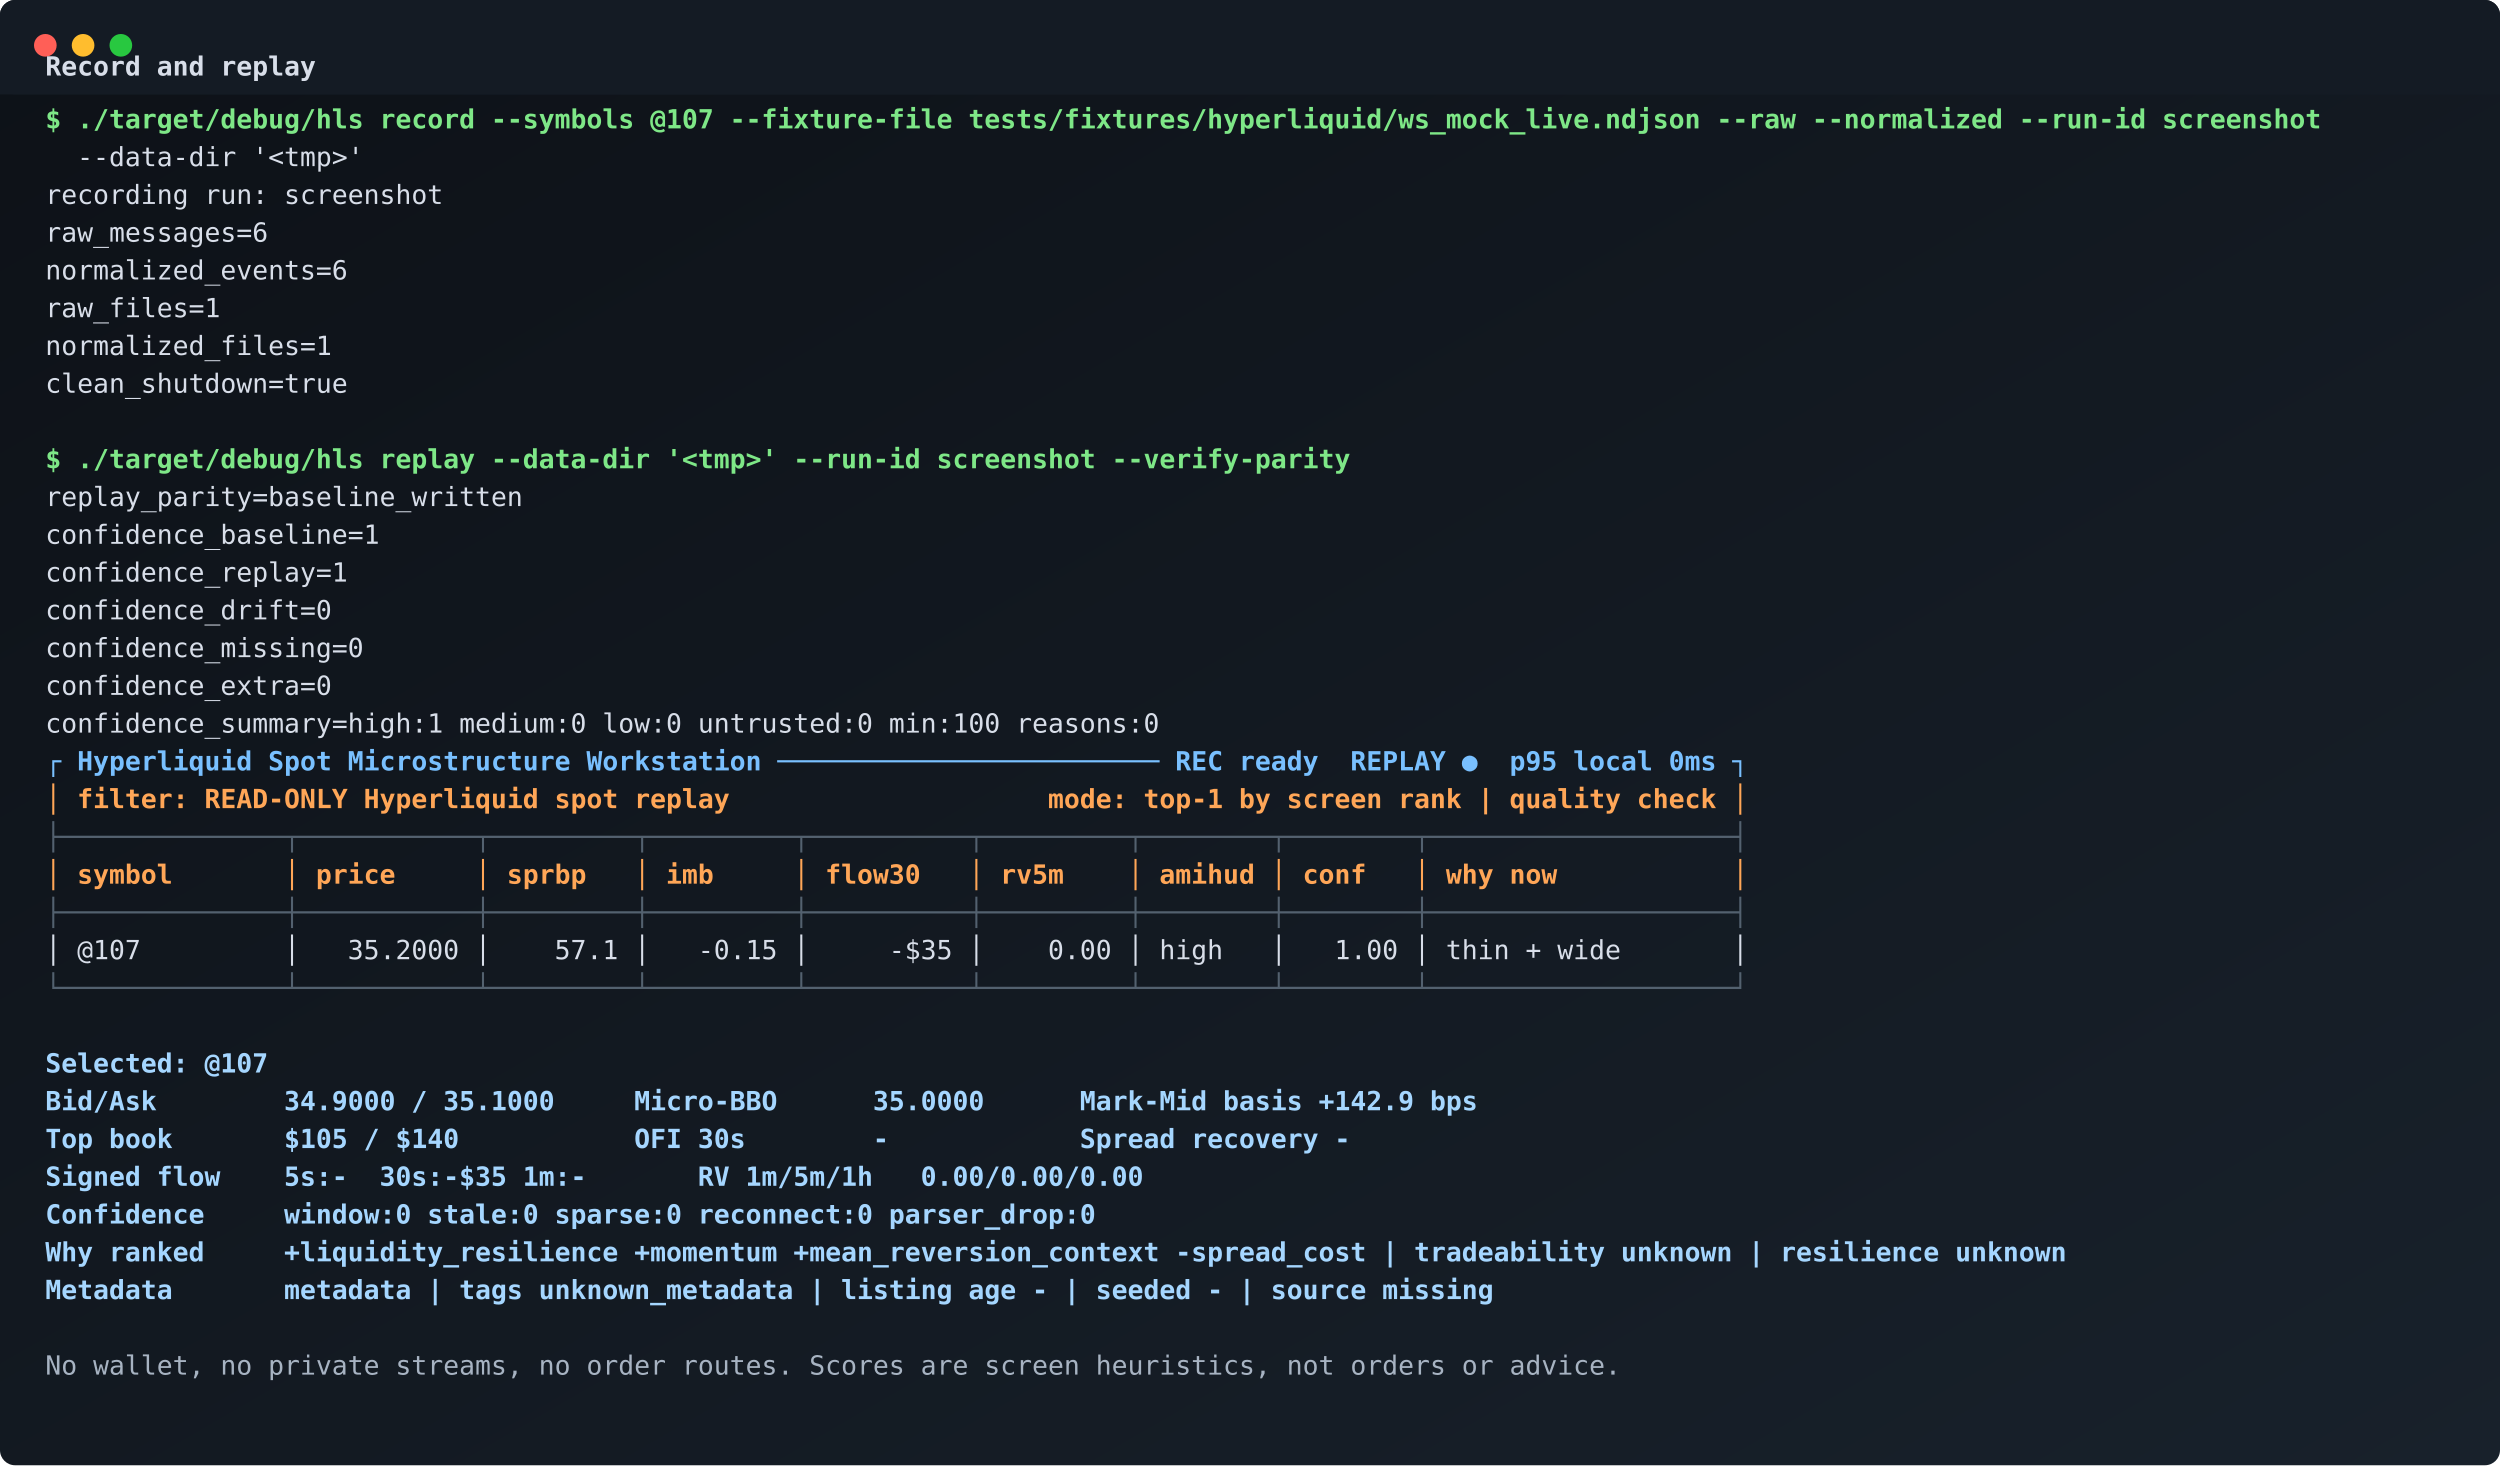
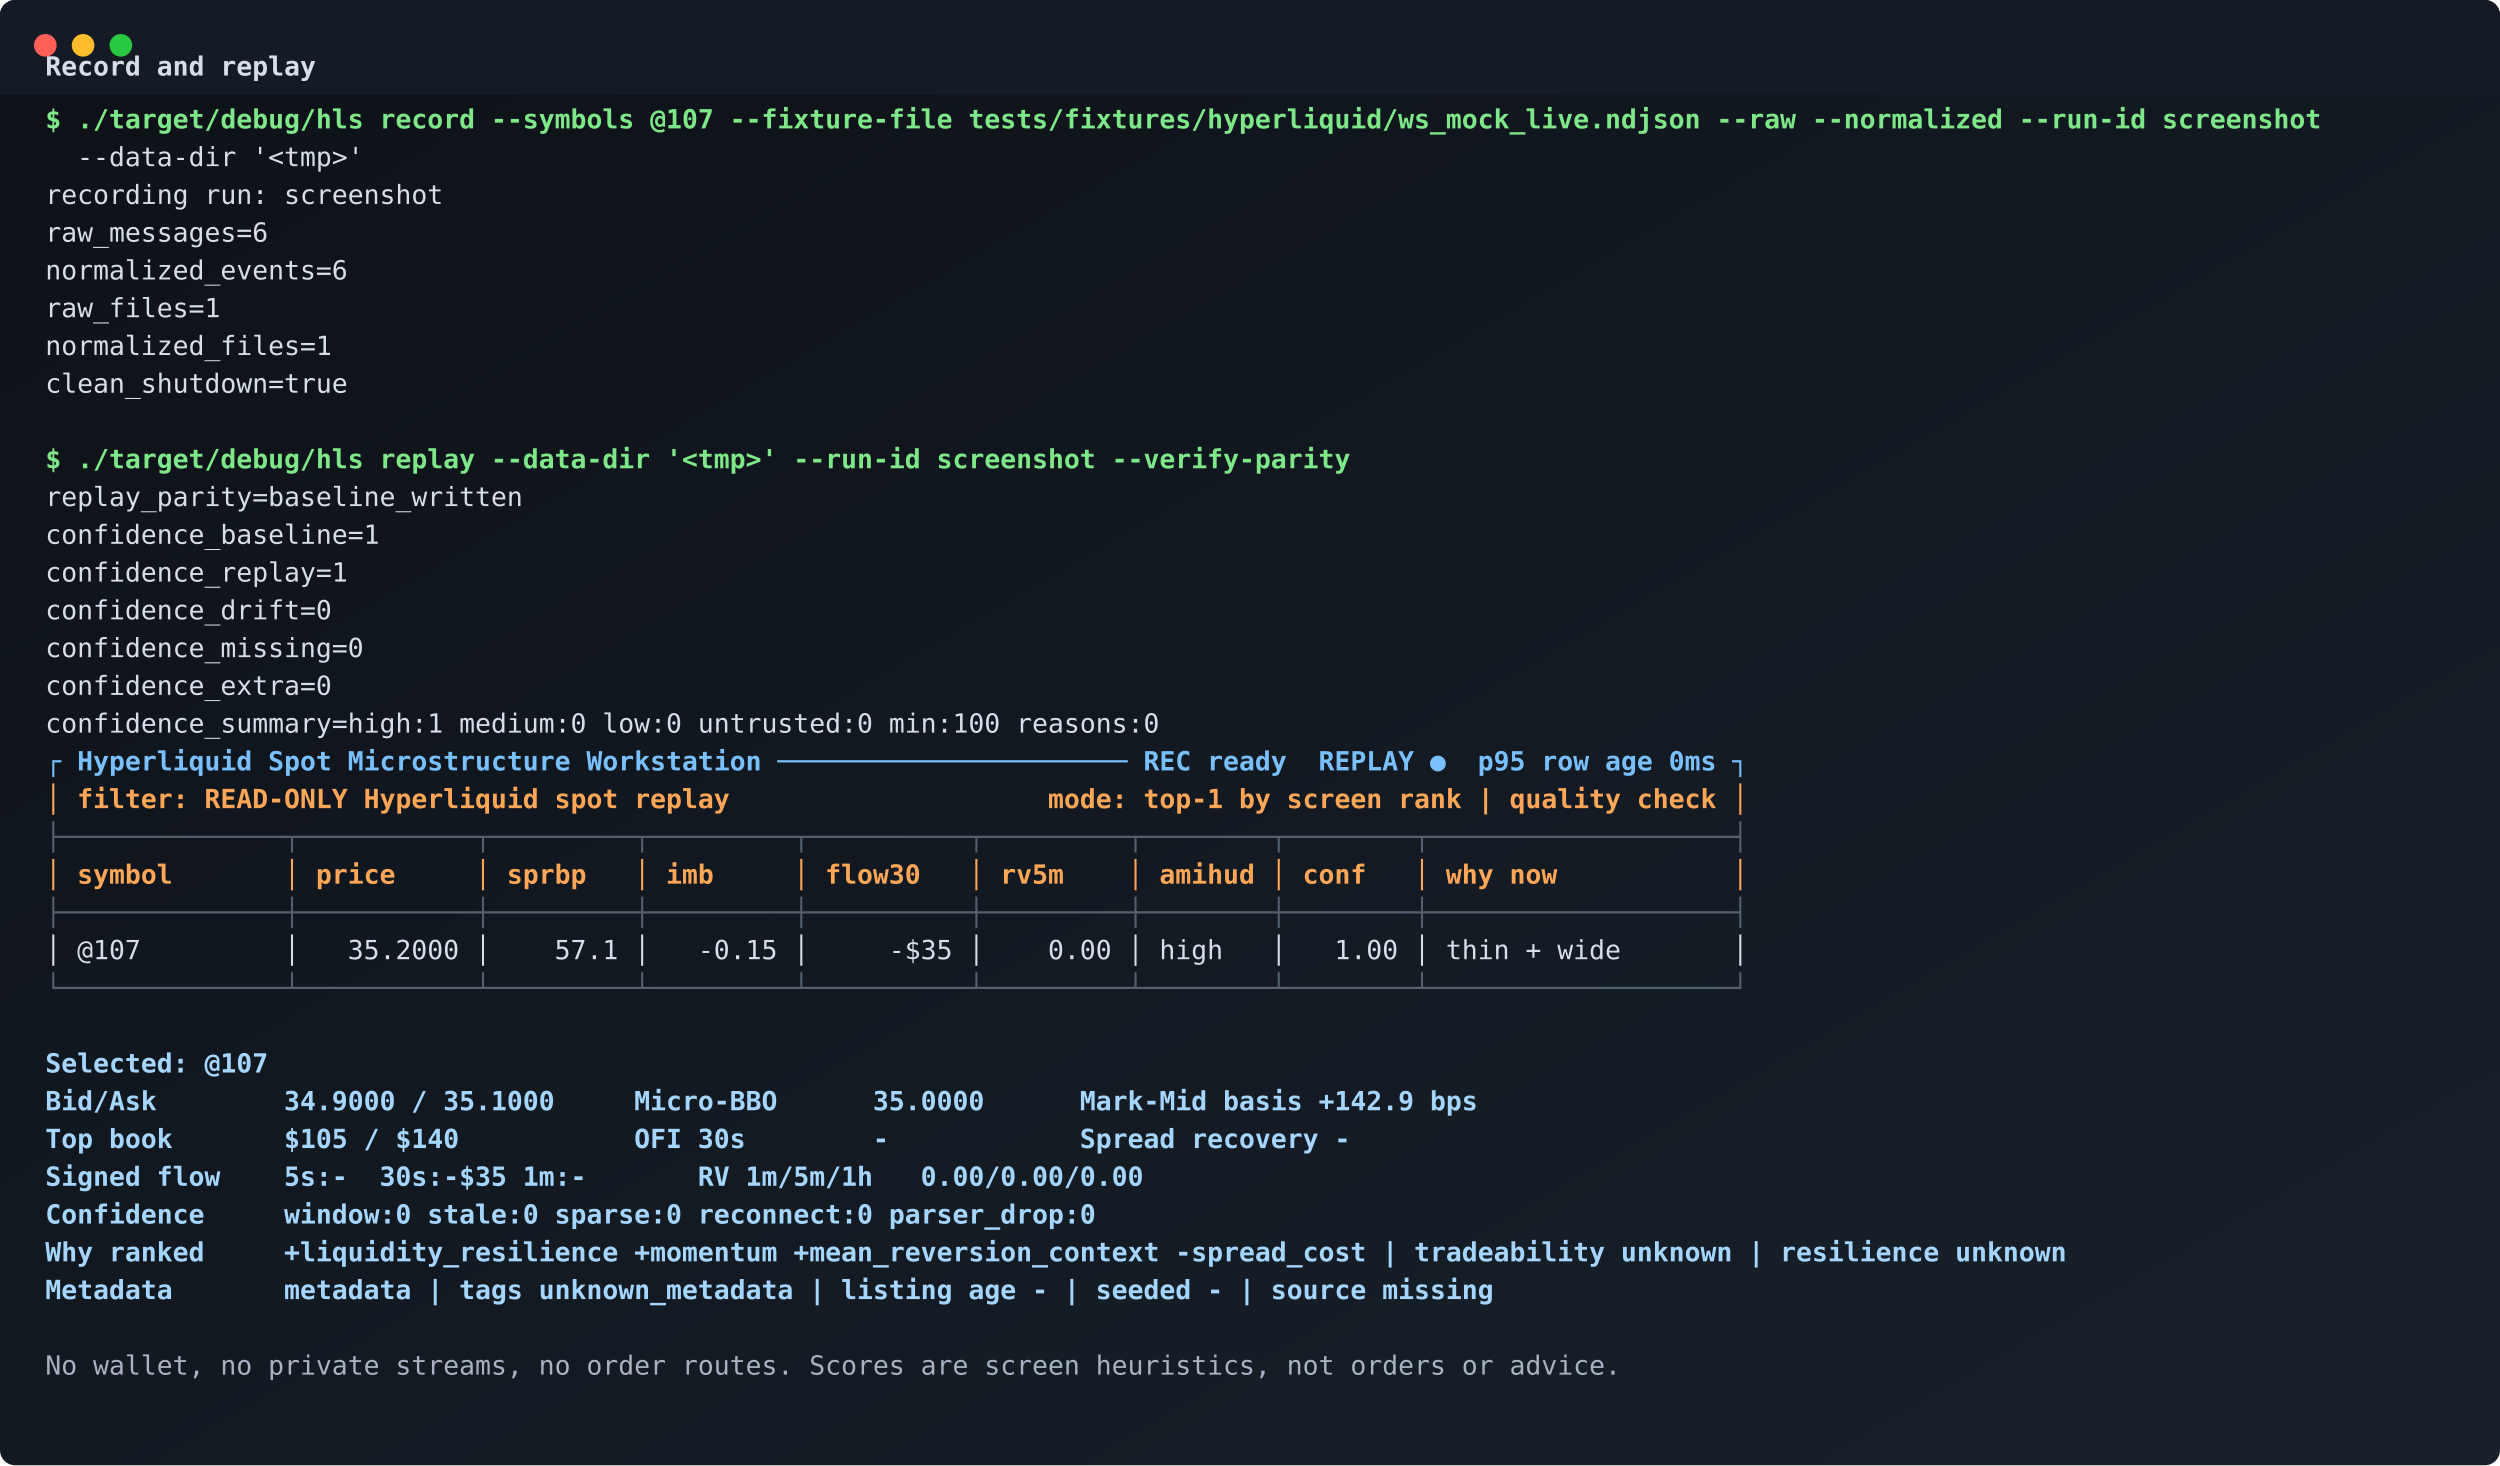
<svg xmlns="http://www.w3.org/2000/svg" role="img" xml:space="preserve" aria-label="Record and replay terminal screenshot" viewBox="0 0 1324 776" width="1324" height="776">
  <defs>
    <linearGradient id="bg" x1="0" x2="1" y1="0" y2="1">
      <stop offset="0" stop-color="#0d1117" />
      <stop offset="1" stop-color="#18212b" />
    </linearGradient>
  </defs>
  <rect width="1324" height="776" rx="8" fill="url(#bg)" />
  <rect x="0" y="0" width="1324" height="50" rx="8" fill="#141b24" />
  <rect x="0" y="42" width="1324" height="8" fill="#141b24" />
  <circle cx="24" cy="24" r="6" fill="#ff5f57" />
  <circle cx="44" cy="24" r="6" fill="#ffbd2e" />
  <circle cx="64" cy="24" r="6" fill="#28c840" />
  <text x="24" y="40" fill="#d8dee9" font-family="ui-monospace, SFMono-Regular, Menlo, Consolas, monospace" font-size="14" font-weight="700">Record and replay</text>
  <text x="24" y="68" fill="#7ee787" font-family="ui-monospace, SFMono-Regular, Menlo, Consolas, monospace" font-size="14" font-weight="700">$ ./target/debug/hls record --symbols @107 --fixture-file tests/fixtures/hyperliquid/ws_mock_live.ndjson --raw --normalized --run-id screenshot</text>
  <text x="24" y="88" fill="#d8dee9" font-family="ui-monospace, SFMono-Regular, Menlo, Consolas, monospace" font-size="14" font-weight="400">  --data-dir '&lt;tmp&gt;'</text>
  <text x="24" y="108" fill="#d8dee9" font-family="ui-monospace, SFMono-Regular, Menlo, Consolas, monospace" font-size="14" font-weight="400">recording run: screenshot</text>
  <text x="24" y="128" fill="#d8dee9" font-family="ui-monospace, SFMono-Regular, Menlo, Consolas, monospace" font-size="14" font-weight="400">raw_messages=6</text>
  <text x="24" y="148" fill="#d8dee9" font-family="ui-monospace, SFMono-Regular, Menlo, Consolas, monospace" font-size="14" font-weight="400">normalized_events=6</text>
  <text x="24" y="168" fill="#d8dee9" font-family="ui-monospace, SFMono-Regular, Menlo, Consolas, monospace" font-size="14" font-weight="400">raw_files=1</text>
  <text x="24" y="188" fill="#d8dee9" font-family="ui-monospace, SFMono-Regular, Menlo, Consolas, monospace" font-size="14" font-weight="400">normalized_files=1</text>
  <text x="24" y="208" fill="#d8dee9" font-family="ui-monospace, SFMono-Regular, Menlo, Consolas, monospace" font-size="14" font-weight="400">clean_shutdown=true</text>
  <text x="24" y="228" fill="#d8dee9" font-family="ui-monospace, SFMono-Regular, Menlo, Consolas, monospace" font-size="14" font-weight="400" />
  <text x="24" y="248" fill="#7ee787" font-family="ui-monospace, SFMono-Regular, Menlo, Consolas, monospace" font-size="14" font-weight="700">$ ./target/debug/hls replay --data-dir '&lt;tmp&gt;' --run-id screenshot --verify-parity</text>
  <text x="24" y="268" fill="#d8dee9" font-family="ui-monospace, SFMono-Regular, Menlo, Consolas, monospace" font-size="14" font-weight="400">replay_parity=baseline_written</text>
  <text x="24" y="288" fill="#d8dee9" font-family="ui-monospace, SFMono-Regular, Menlo, Consolas, monospace" font-size="14" font-weight="400">confidence_baseline=1</text>
  <text x="24" y="308" fill="#d8dee9" font-family="ui-monospace, SFMono-Regular, Menlo, Consolas, monospace" font-size="14" font-weight="400">confidence_replay=1</text>
  <text x="24" y="328" fill="#d8dee9" font-family="ui-monospace, SFMono-Regular, Menlo, Consolas, monospace" font-size="14" font-weight="400">confidence_drift=0</text>
  <text x="24" y="348" fill="#d8dee9" font-family="ui-monospace, SFMono-Regular, Menlo, Consolas, monospace" font-size="14" font-weight="400">confidence_missing=0</text>
  <text x="24" y="368" fill="#d8dee9" font-family="ui-monospace, SFMono-Regular, Menlo, Consolas, monospace" font-size="14" font-weight="400">confidence_extra=0</text>
  <text x="24" y="388" fill="#d8dee9" font-family="ui-monospace, SFMono-Regular, Menlo, Consolas, monospace" font-size="14" font-weight="400">confidence_summary=high:1 medium:0 low:0 untrusted:0 min:100 reasons:0</text>
-   <text x="24" y="408" fill="#79c0ff" font-family="ui-monospace, SFMono-Regular, Menlo, Consolas, monospace" font-size="14" font-weight="700">┌ Hyperliquid Spot Microstructure Workstation ──────────────────────── REC ready  REPLAY ●  p95 local 0ms ┐</text>
+   <text x="24" y="408" fill="#79c0ff" font-family="ui-monospace, SFMono-Regular, Menlo, Consolas, monospace" font-size="14" font-weight="700">┌ Hyperliquid Spot Microstructure Workstation ────────────────────── REC ready  REPLAY ●  p95 row age 0ms ┐</text>
  <text x="24" y="428" fill="#ffa657" font-family="ui-monospace, SFMono-Regular, Menlo, Consolas, monospace" font-size="14" font-weight="700">│ filter: READ-ONLY Hyperliquid spot replay                    mode: top-1 by screen rank | quality check │</text>
  <text x="24" y="448" fill="#53616f" font-family="ui-monospace, SFMono-Regular, Menlo, Consolas, monospace" font-size="14" font-weight="400">├──────────────┬───────────┬─────────┬─────────┬──────────┬─────────┬────────┬────────┬───────────────────┤</text>
  <text x="24" y="468" fill="#ffa657" font-family="ui-monospace, SFMono-Regular, Menlo, Consolas, monospace" font-size="14" font-weight="700">│ symbol       │ price     │ sprbp   │ imb     │ flow30   │ rv5m    │ amihud │ conf   │ why now           │</text>
  <text x="24" y="488" fill="#53616f" font-family="ui-monospace, SFMono-Regular, Menlo, Consolas, monospace" font-size="14" font-weight="400">├──────────────┼───────────┼─────────┼─────────┼──────────┼─────────┼────────┼────────┼───────────────────┤</text>
  <text x="24" y="508" fill="#d8dee9" font-family="ui-monospace, SFMono-Regular, Menlo, Consolas, monospace" font-size="14" font-weight="400">│ @107         │   35.2000 │    57.1 │   -0.15 │     -$35 │    0.00 │ high   │   1.00 │ thin + wide       │</text>
  <text x="24" y="528" fill="#53616f" font-family="ui-monospace, SFMono-Regular, Menlo, Consolas, monospace" font-size="14" font-weight="400">└──────────────┴───────────┴─────────┴─────────┴──────────┴─────────┴────────┴────────┴───────────────────┘</text>
  <text x="24" y="548" fill="#d8dee9" font-family="ui-monospace, SFMono-Regular, Menlo, Consolas, monospace" font-size="14" font-weight="400" />
  <text x="24" y="568" fill="#a5d6ff" font-family="ui-monospace, SFMono-Regular, Menlo, Consolas, monospace" font-size="14" font-weight="600">Selected: @107</text>
  <text x="24" y="588" fill="#a5d6ff" font-family="ui-monospace, SFMono-Regular, Menlo, Consolas, monospace" font-size="14" font-weight="600">Bid/Ask        34.9000 / 35.1000     Micro-BBO      35.0000      Mark-Mid basis +142.9 bps</text>
  <text x="24" y="608" fill="#a5d6ff" font-family="ui-monospace, SFMono-Regular, Menlo, Consolas, monospace" font-size="14" font-weight="600">Top book       $105 / $140           OFI 30s        -            Spread recovery -</text>
  <text x="24" y="628" fill="#a5d6ff" font-family="ui-monospace, SFMono-Regular, Menlo, Consolas, monospace" font-size="14" font-weight="600">Signed flow    5s:-  30s:-$35 1m:-       RV 1m/5m/1h   0.00/0.00/0.00</text>
  <text x="24" y="648" fill="#a5d6ff" font-family="ui-monospace, SFMono-Regular, Menlo, Consolas, monospace" font-size="14" font-weight="600">Confidence     window:0 stale:0 sparse:0 reconnect:0 parser_drop:0</text>
  <text x="24" y="668" fill="#a5d6ff" font-family="ui-monospace, SFMono-Regular, Menlo, Consolas, monospace" font-size="14" font-weight="600">Why ranked     +liquidity_resilience +momentum +mean_reversion_context -spread_cost | tradeability unknown | resilience unknown</text>
  <text x="24" y="688" fill="#a5d6ff" font-family="ui-monospace, SFMono-Regular, Menlo, Consolas, monospace" font-size="14" font-weight="600">Metadata       metadata | tags unknown_metadata | listing age - | seeded - | source missing</text>
  <text x="24" y="708" fill="#d8dee9" font-family="ui-monospace, SFMono-Regular, Menlo, Consolas, monospace" font-size="14" font-weight="400" />
  <text x="24" y="728" fill="#a7b3c2" font-family="ui-monospace, SFMono-Regular, Menlo, Consolas, monospace" font-size="14" font-weight="400">No wallet, no private streams, no order routes. Scores are screen heuristics, not orders or advice.</text>
</svg>
